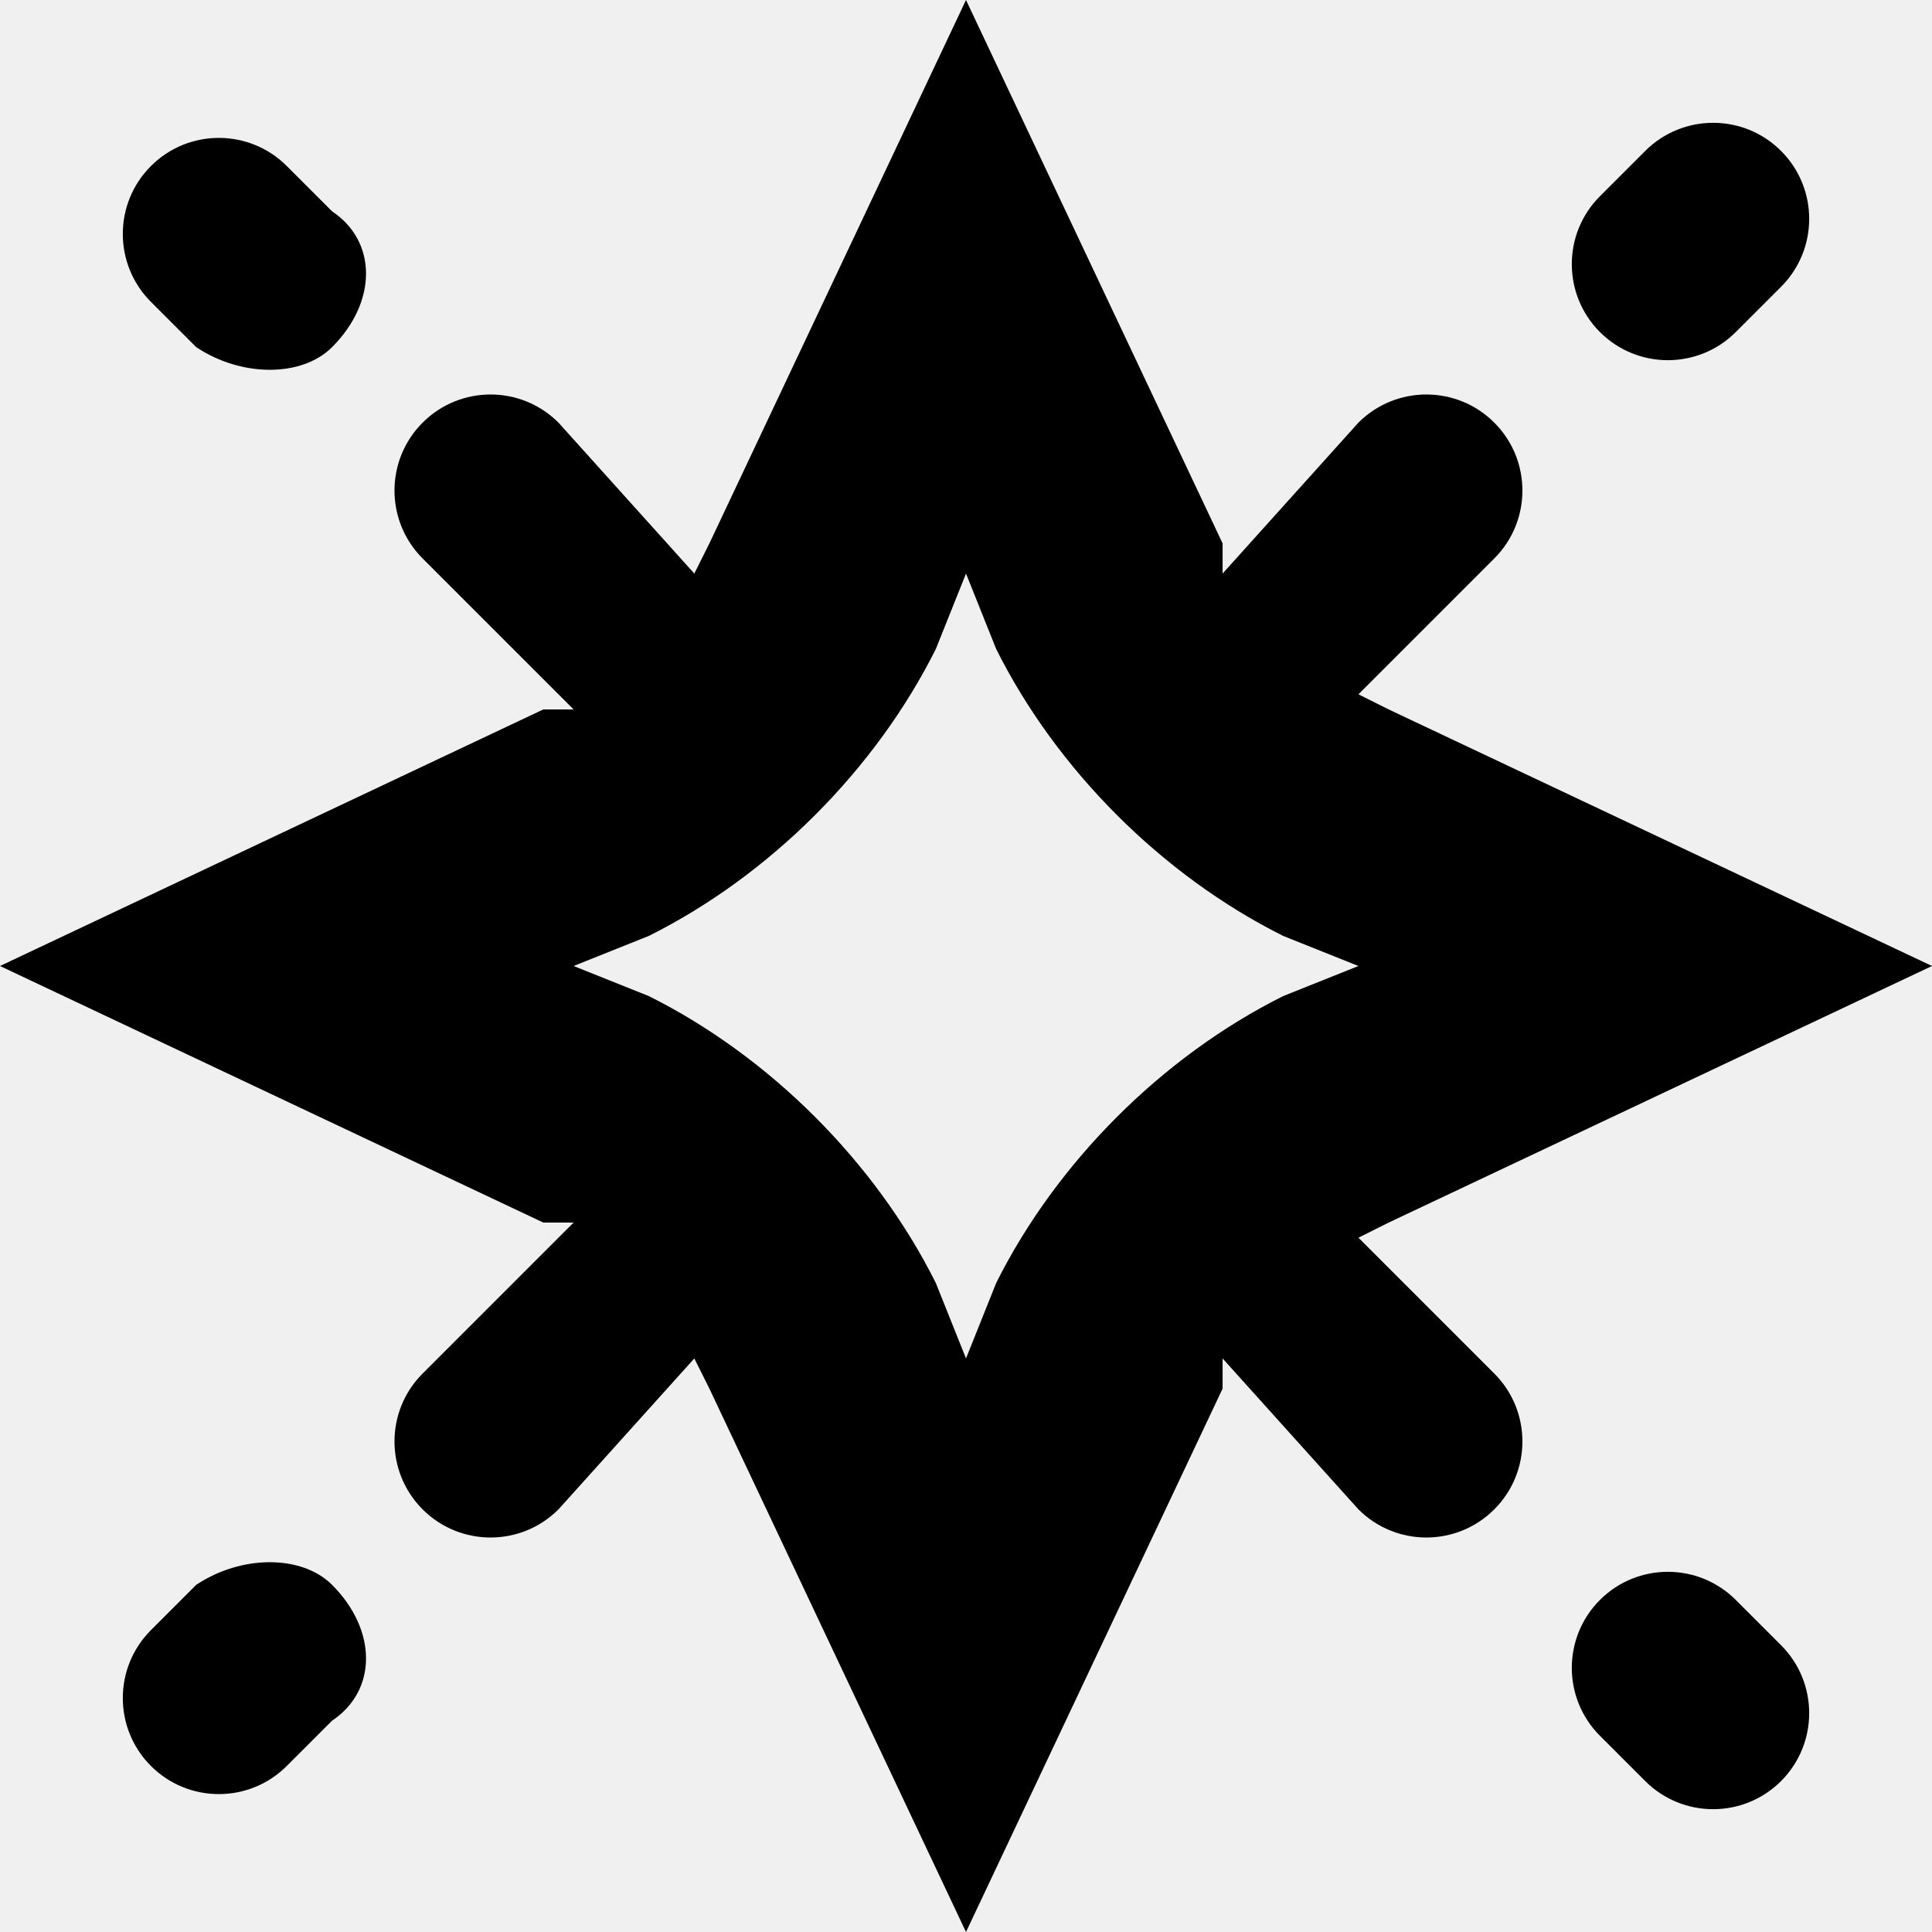
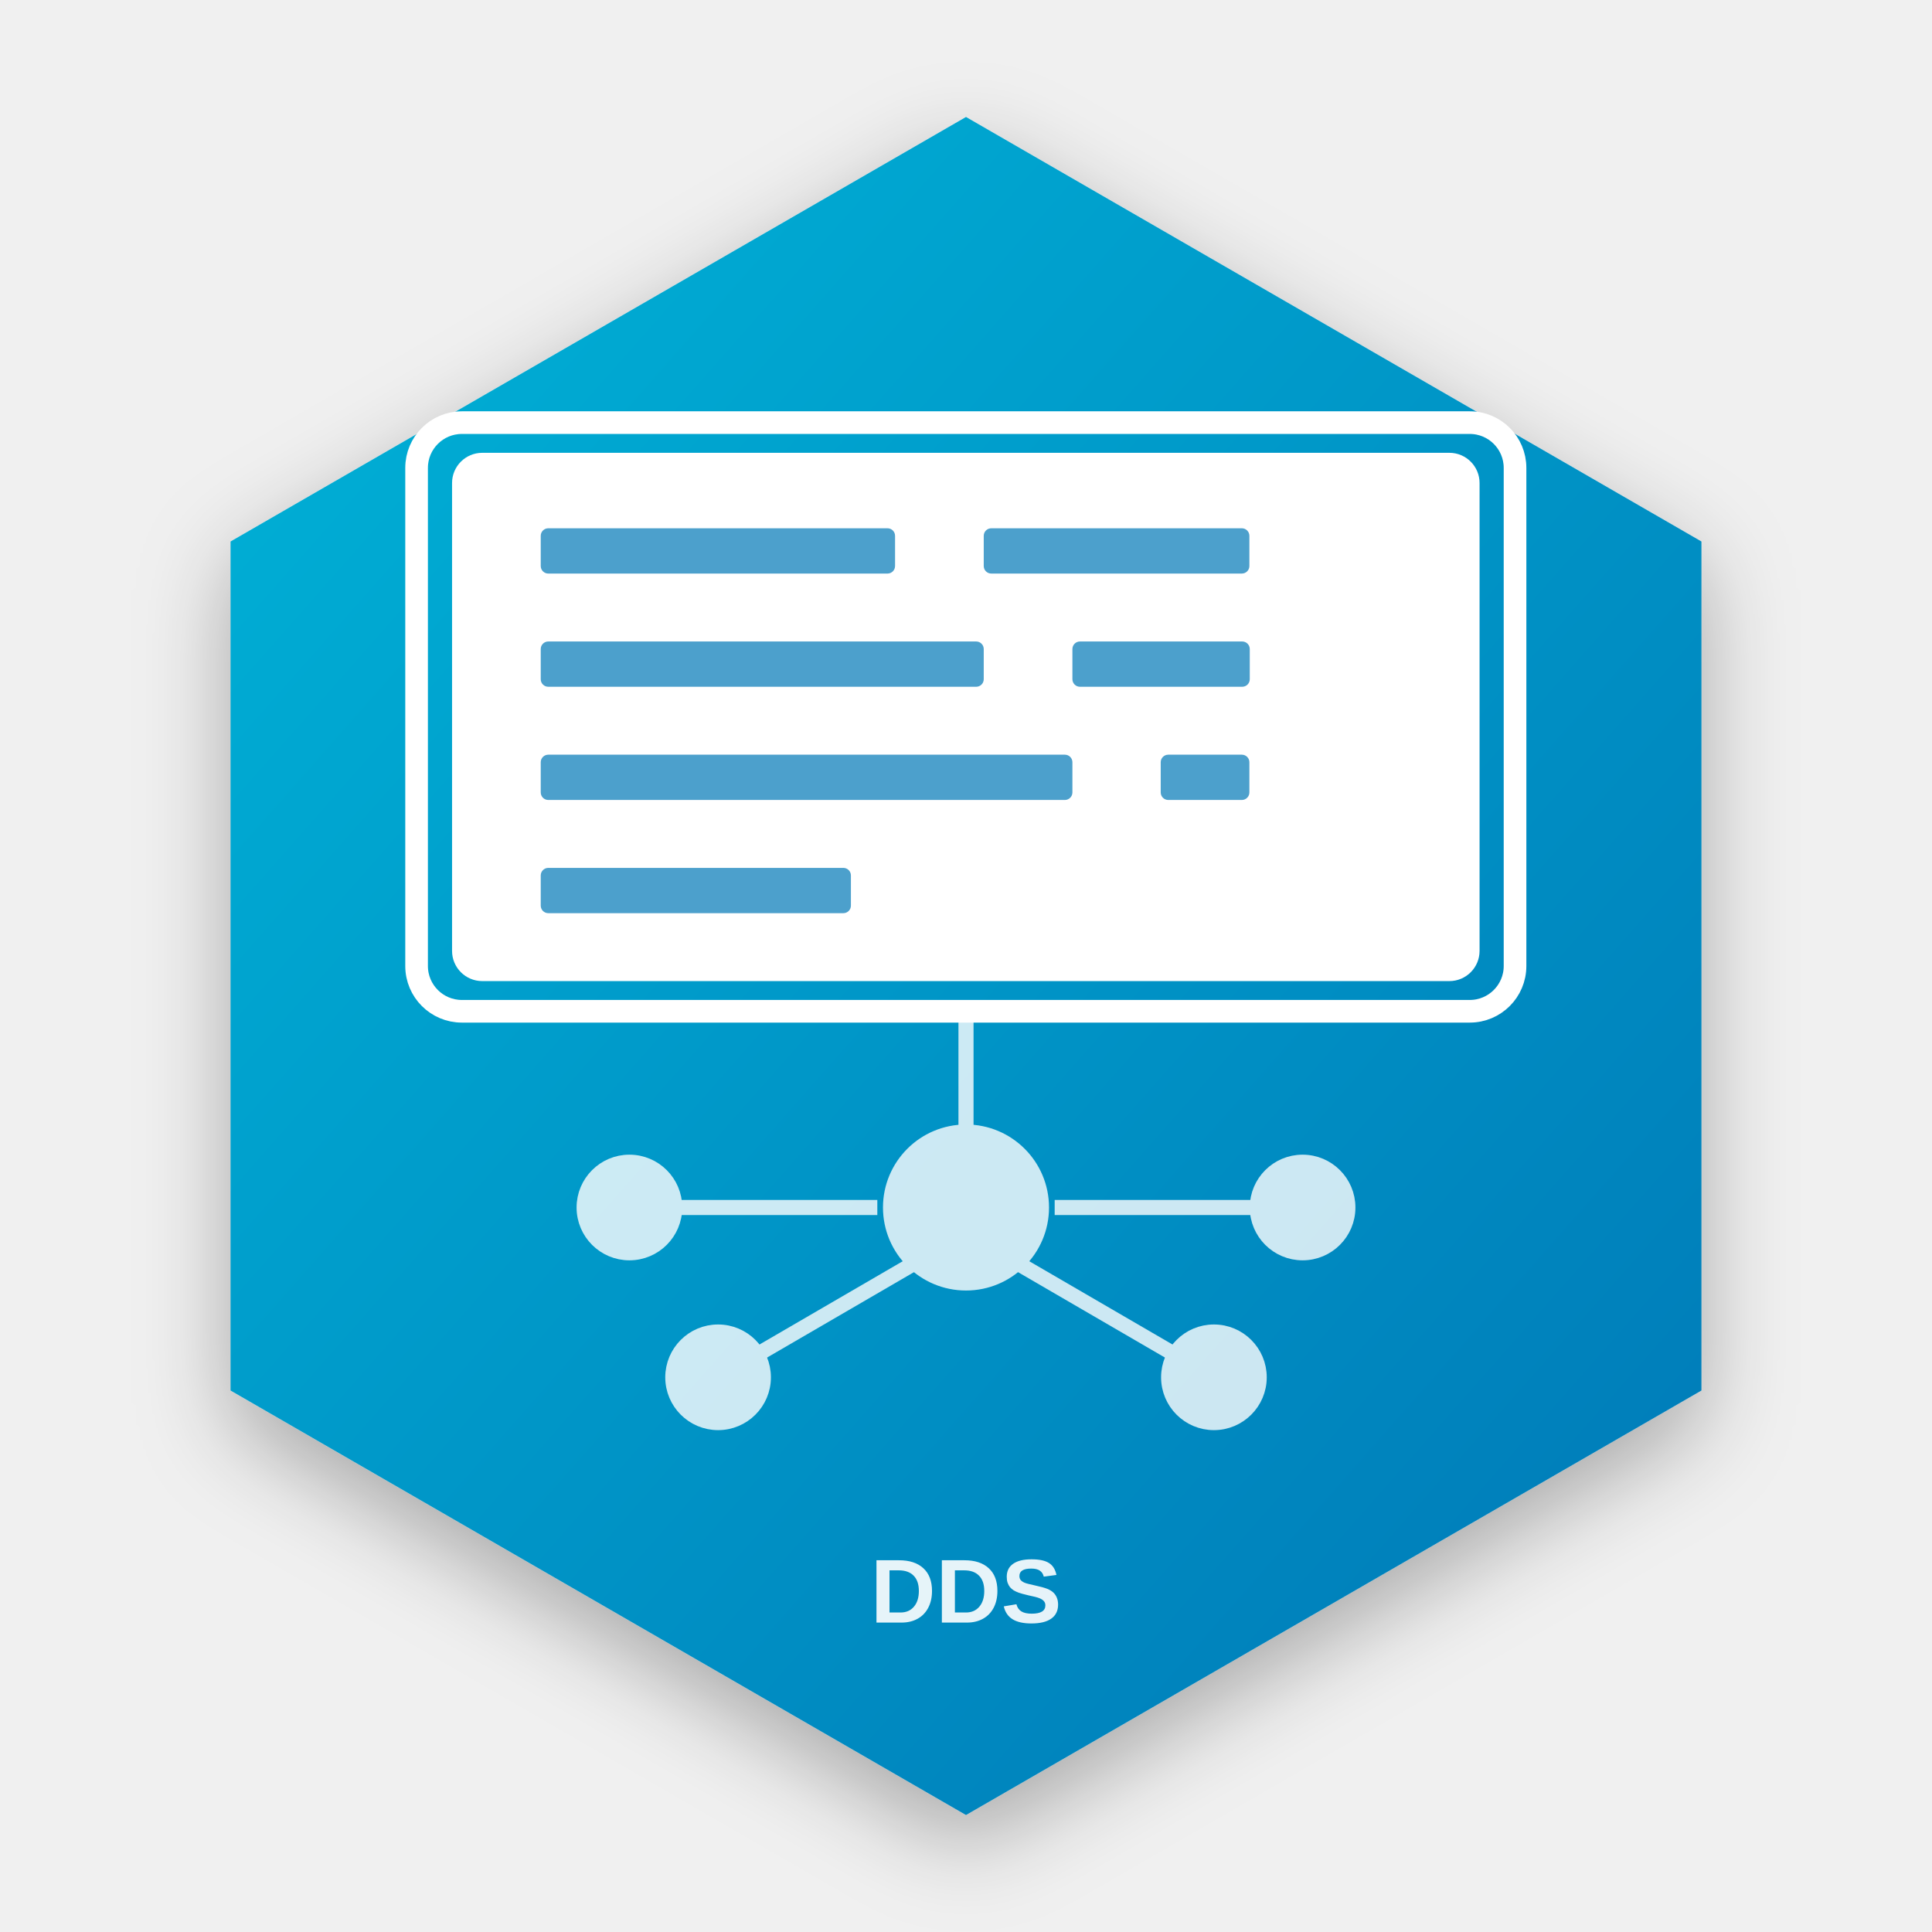
- <svg xmlns="http://www.w3.org/2000/svg" viewBox="0 0 128 128">
-   <path fill-rule="evenodd" d="M81 36 64 0 47 36l-1 2-9-10a6 6 0 0 0-9 9l10 10h-2L0 64l36 17h2L28 91a6 6 0 1 0 9 9l9-10 1 2 17 36 17-36v-2l9 10a6 6 0 1 0 9-9l-9-9 2-1 36-17-36-17-2-1 9-9a6 6 0 1 0-9-9l-9 10v-2Zm-17 2-2 5c-4 8-11 15-19 19l-5 2 5 2c8 4 15 11 19 19l2 5 2-5c4-8 11-15 19-19l5-2-5-2c-8-4-15-11-19-19l-2-5Z" clip-rule="evenodd" />
-   <path d="M118 19a6 6 0 0 0-9-9l-3 3a6 6 0 1 0 9 9l3-3Zm-96 4c-2 2-6 2-9 0l-3-3a6 6 0 1 1 9-9l3 3c3 2 3 6 0 9Zm0 82c-2-2-6-2-9 0l-3 3a6 6 0 1 0 9 9l3-3c3-2 3-6 0-9Zm96 4a6 6 0 0 1-9 9l-3-3a6 6 0 1 1 9-9l3 3Z" />
-   <style>path{fill:#000}@media (prefers-color-scheme:dark){path{fill:#fff}}</style>
+ <svg xmlns="http://www.w3.org/2000/svg" width="512" height="512" viewBox="0 0 512 512">
+   <defs>
+     <linearGradient id="hexGradient" x1="0%" y1="0%" x2="100%" y2="100%">
+       <stop offset="0%" style="stop-color:#00B4D8;stop-opacity:1" />
+       <stop offset="100%" style="stop-color:#0077B6;stop-opacity:1" />
+     </linearGradient>
+     <filter id="shadow" x="-20%" y="-20%" width="140%" height="140%">
+       <feDropShadow dx="0" dy="8" stdDeviation="12" flood-color="rgba(0,0,0,0.3)" />
+     </filter>
+   </defs>
+   <path d="M256 31 L450.9 143.5 L450.9 368.5 L256 481 L61.1 368.5 L61.1 143.5 Z" fill="url(#hexGradient)" filter="url(#shadow)" stroke="none" />
+   <rect x="119.8" y="120" width="272.3" height="140" rx="8" ry="8" fill="white" stroke="none" />
+   <rect x="110.4" y="112" width="291.1" height="156" rx="12" ry="12" fill="none" stroke="white" stroke-width="6" />
+   <rect x="143.3" y="140" width="93.9" height="12" rx="2" ry="2" fill="#0077B6" opacity="0.7" />
+   <rect x="260.7" y="140" width="70.4" height="12" rx="2" ry="2" fill="#0077B6" opacity="0.7" />
+   <rect x="143.3" y="170" width="117.4" height="12" rx="2" ry="2" fill="#0077B6" opacity="0.7" />
+   <rect x="284.2" y="170" width="47.0" height="12" rx="2" ry="2" fill="#0077B6" opacity="0.7" />
+   <rect x="143.3" y="200" width="140.9" height="12" rx="2" ry="2" fill="#0077B6" opacity="0.7" />
+   <rect x="307.6" y="200" width="23.5" height="12" rx="2" ry="2" fill="#0077B6" opacity="0.7" />
+   <rect x="143.3" y="230" width="82.2" height="12" rx="2" ry="2" fill="#0077B6" opacity="0.7" />
+   <g stroke="white" stroke-width="4" fill="none" opacity="0.8">
+     <circle cx="256" cy="320" r="20" fill="white" />
+     <line x1="256" y1="300" x2="256" y2="268" />
+     <line x1="232.5" y1="320" x2="166.8" y2="320" />
+     <line x1="279.5" y1="320" x2="345.2" y2="320" />
+     <line x1="241.9" y1="335" x2="190.3" y2="365" />
+     <line x1="270.1" y1="335" x2="321.7" y2="365" />
+     <circle cx="166.8" cy="320" r="12" fill="white" />
+     <circle cx="345.2" cy="320" r="12" fill="white" />
+     <circle cx="190.3" cy="365" r="12" fill="white" />
+     <circle cx="321.7" cy="365" r="12" fill="white" />
+   </g>
+   <text x="256" y="430" font-family="Arial, sans-serif" font-size="24" font-weight="bold" text-anchor="middle" fill="white" opacity="0.9">DDS</text>
</svg>
